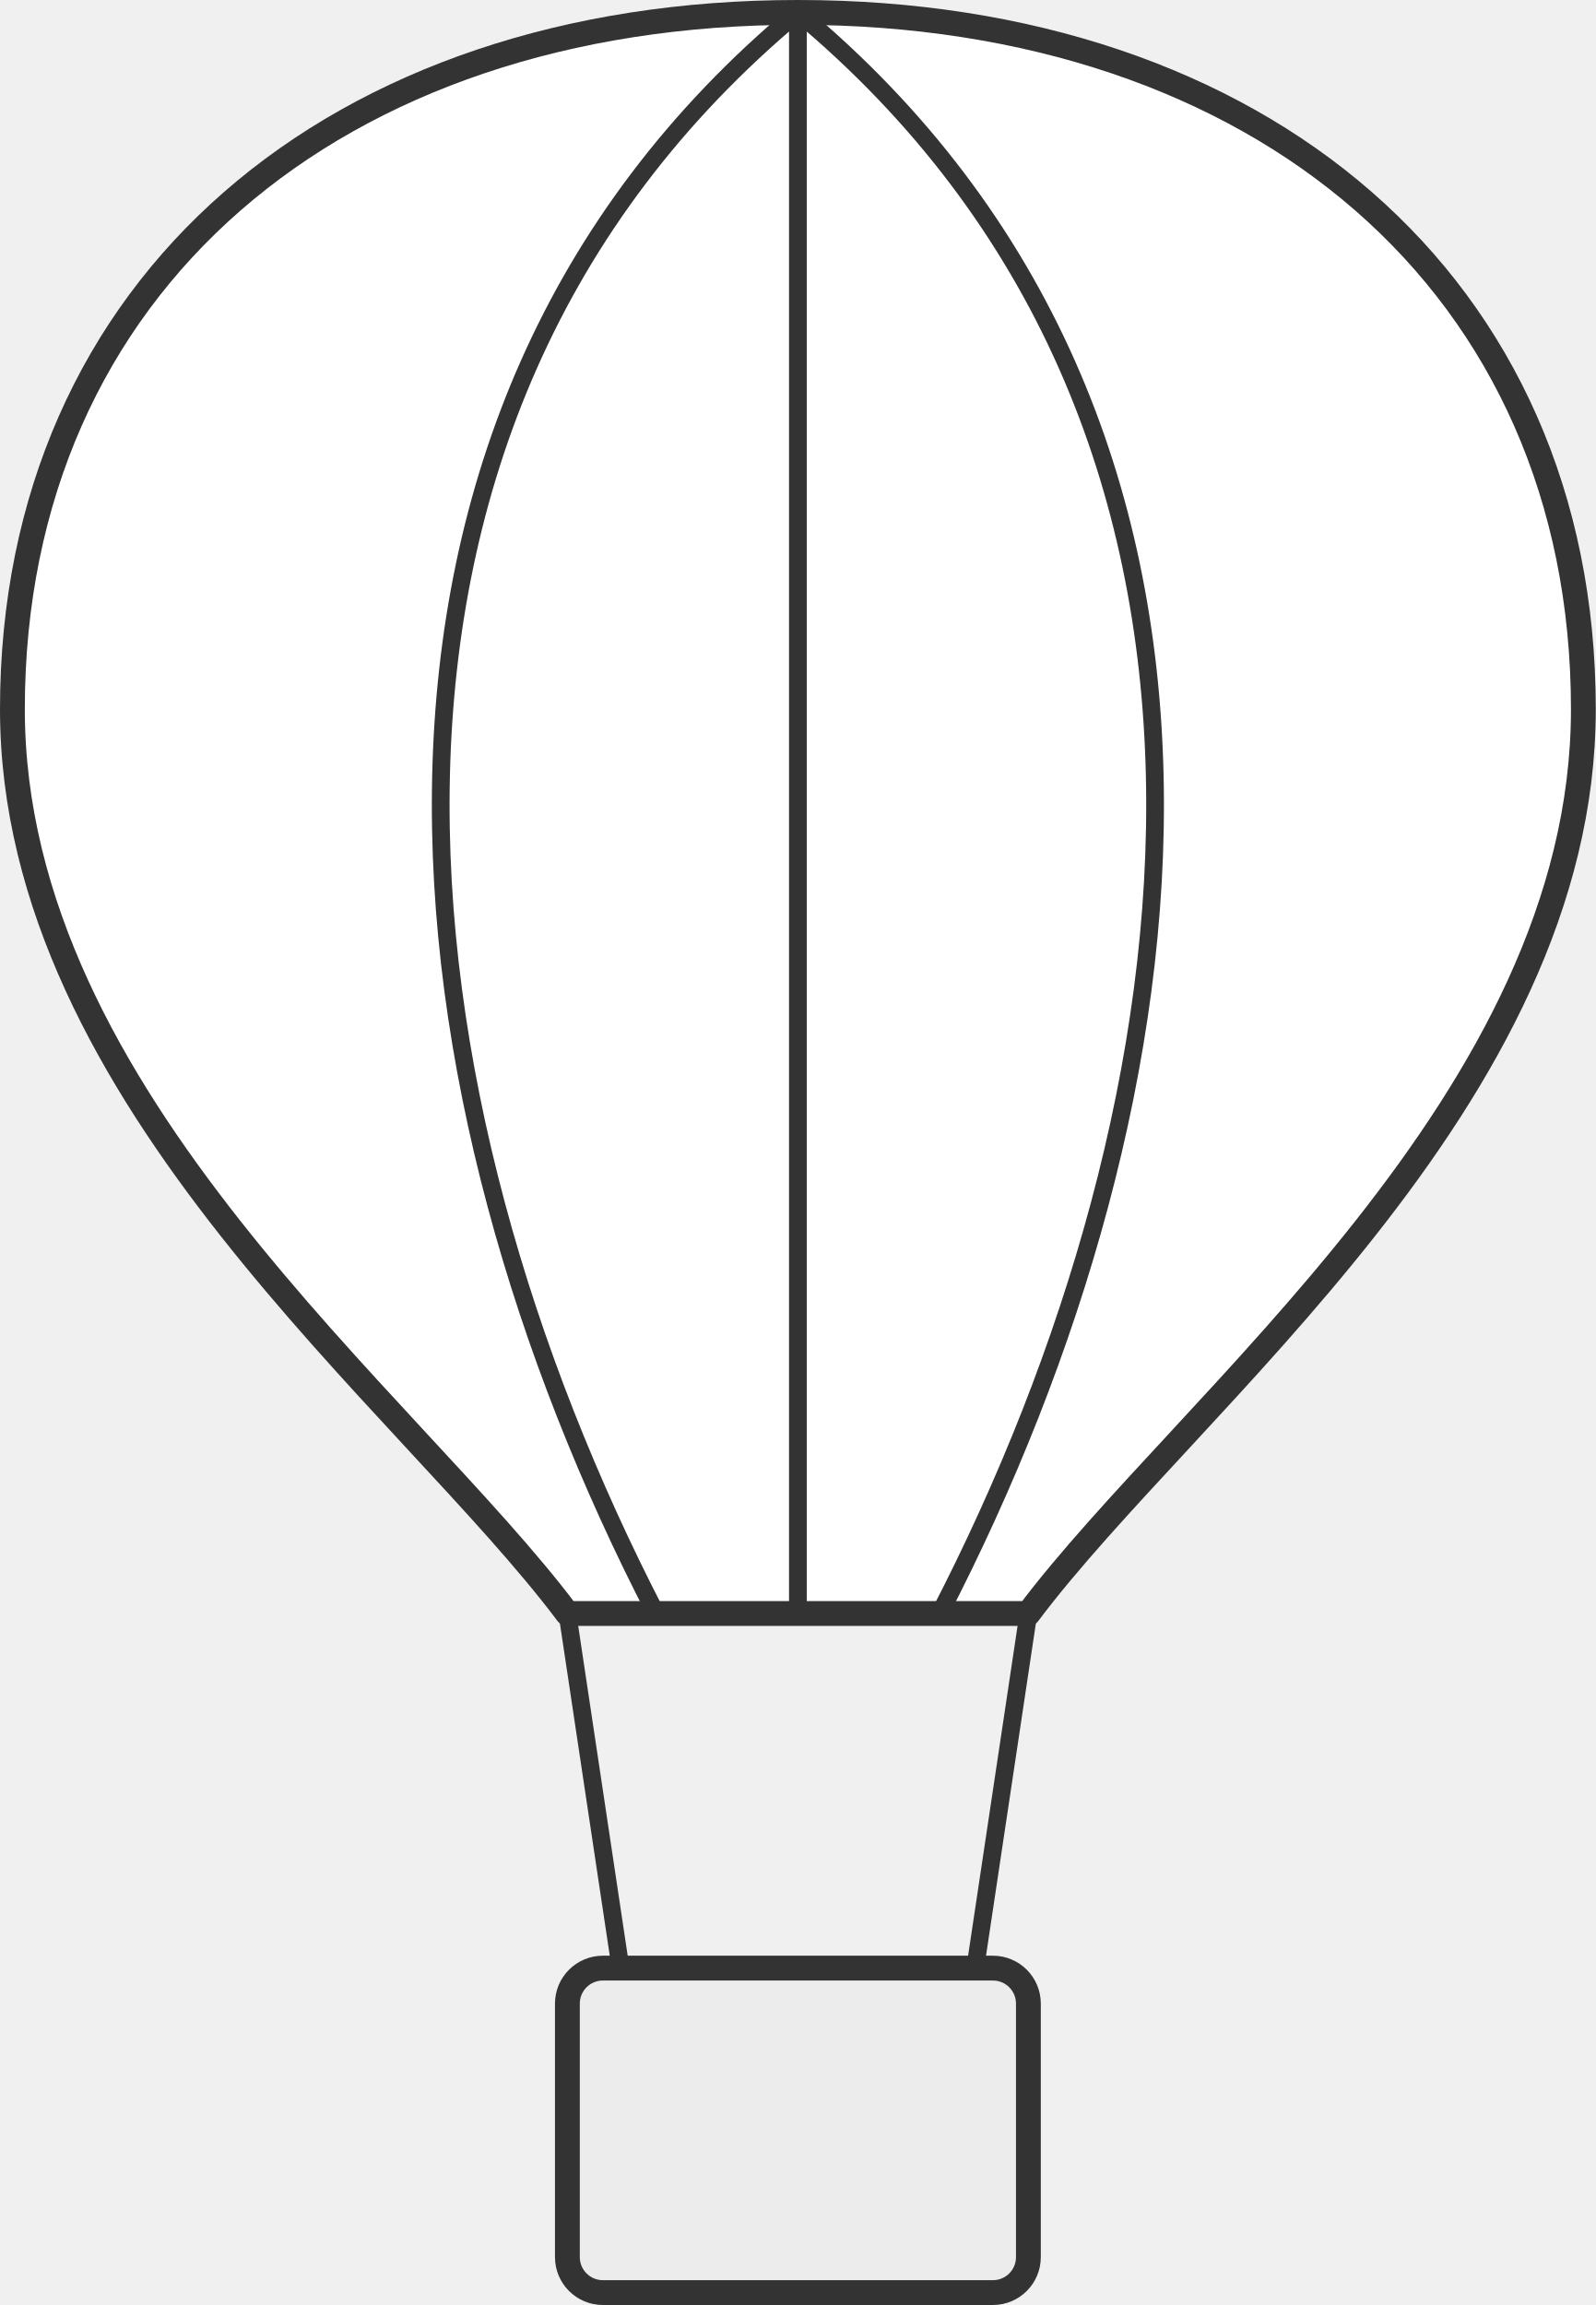
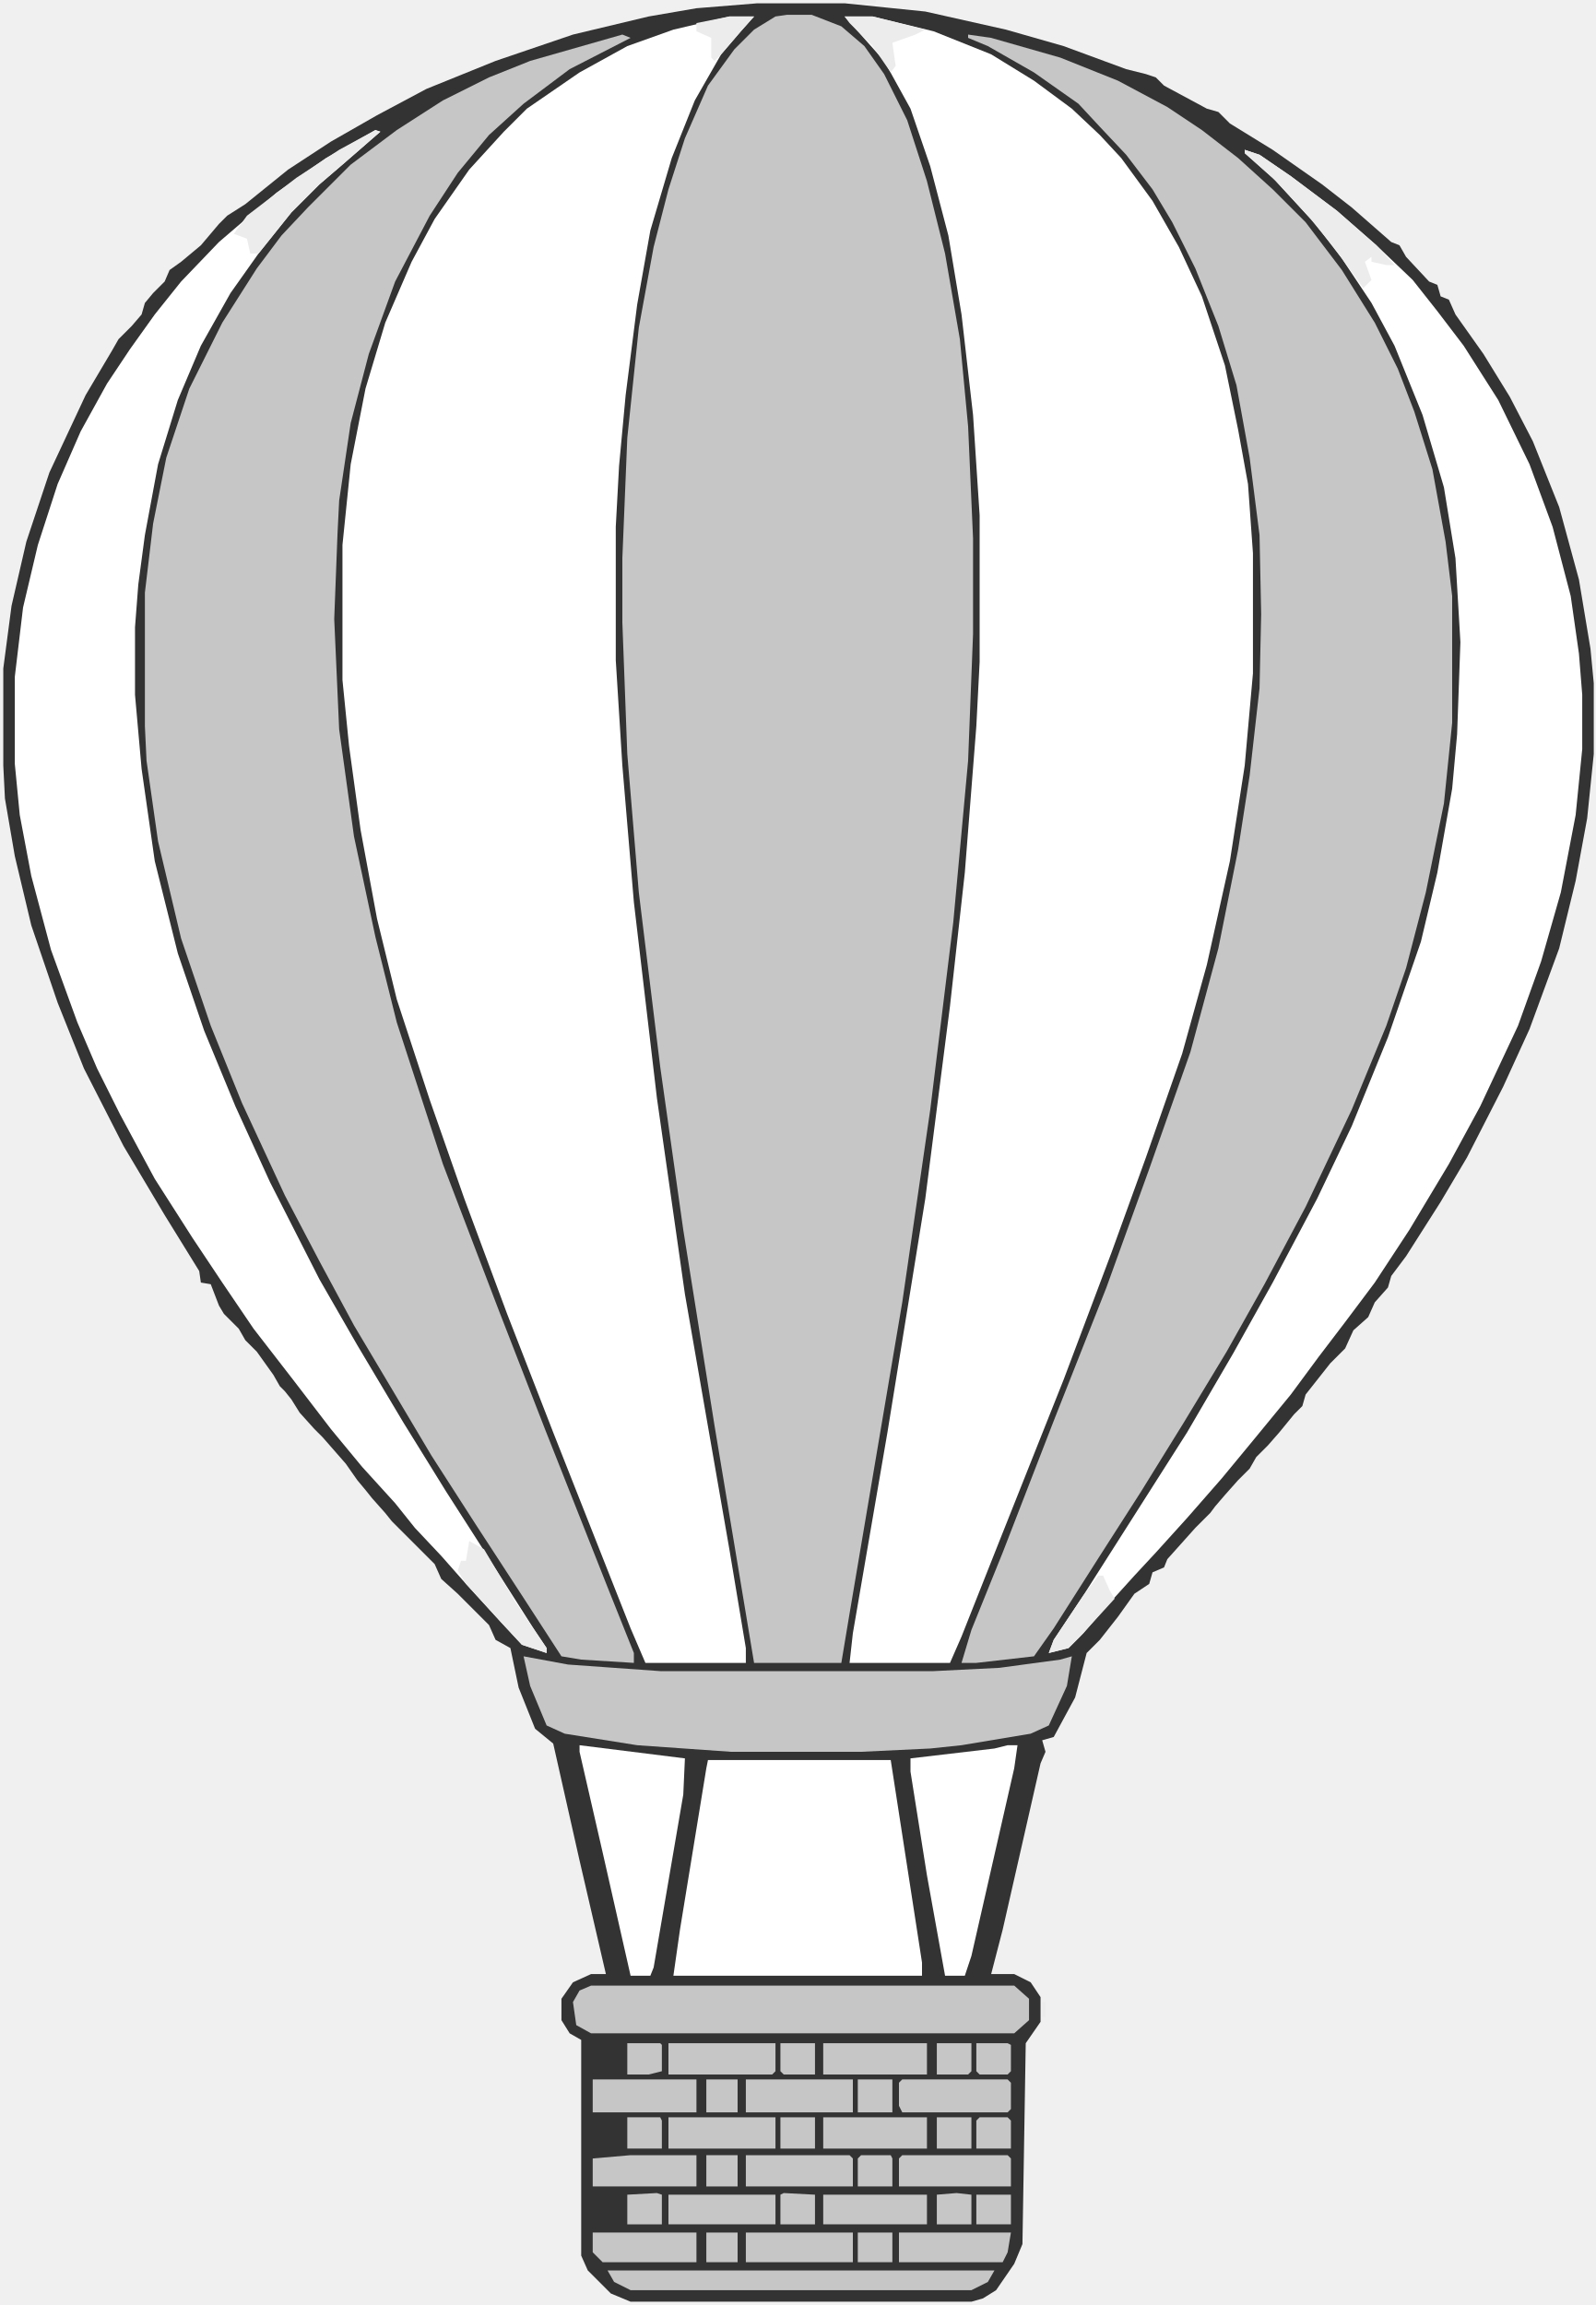
- <svg xmlns="http://www.w3.org/2000/svg" viewBox="0 0 90 130">
-   <path d="M45 0.7 C19 0.7 0.7 16 0.7 40 C0.7 62 23 79 32 91 L58 91 C67 79 89.3 62 89.3 40 C89.3 16 71 0.7 45 0.7 Z" fill="#ffffff" stroke="#333333" stroke-width="1.4" stroke-linejoin="round" stroke-linecap="round" />
-   <path d="M45 0.7 C17 24 22 62 37 91 M45 0.7 C73 24 68 62 53 91 M45 0.7 V91 M32 91 L35 111 M58 91 L55 111" fill="none" stroke="#333333" stroke-width="1" stroke-linejoin="round" stroke-linecap="round" />
-   <rect x="32" y="111" width="26" height="18.3" rx="2" fill="#ececec" stroke="#333333" stroke-width="1.4" stroke-linejoin="round" stroke-linecap="round" />
+ <svg xmlns="http://www.w3.org/2000/svg" viewBox="0 0 96.9 140">
+   <path d="M46 0.2L51.3 0.2L56.2 0.7L61.1 1.8L64.6 2.8L68.4 4.2L69.6 4.5L70.2 4.7L70.7 5.2L73.3 6.6L74 6.8L74.7 7.5L77.3 9.1L80.3 11.2L82.1 12.6L84.5 14.7L85 14.9L85.4 15.6L86.8 17.1L87.3 17.3L87.5 18L88 18.2L88.4 19.1L90.1 21.5L91.7 24.1L93.1 26.8L94.7 30.8L95.9 35.2L96.6 39.4L96.8 41.5L96.8 45.8L96.4 49.7L95.7 53.5L94.7 57.6L92.9 62.5L91.3 66L89.1 70.3L87.5 73L85.4 76.3L84.5 77.5L84.3 78.2L83.5 79.1L83.1 80L82.2 80.8L81.7 81.9L80.8 82.8L79.3 84.7L79.1 85.4L78.6 85.9L77.7 87L77 87.8L76.3 88.5L75.9 89.2L75.2 89.9L74.4 90.8L73.8 91.5L73.5 91.9L72.6 92.8L70.9 94.7L70.7 95.2L70 95.5L69.8 96.2L68.9 96.8L67.9 98.2L66.8 99.6L66 100.4L65.3 103.1L64 105.5L63.3 105.7L63.5 106.4L63.2 107.1L60.9 117.2L60.2 119.9L61.6 119.9L62.6 120.4L63.2 121.3L63.2 122.8L62.3 124.1L62.1 136.3L61.6 137.5L60.5 139.1L59.7 139.6L59 139.8L38.3 139.8L37.1 139.3L36.2 138.4L35.7 137.9L35.3 137L35.3 123.9L34.6 123.5L34.1 122.7L34.1 121.4L34.8 120.4L35.9 119.9L36.8 119.9L35.2 113L33.6 105.9L32.5 105L31.5 102.5L31 100.1L30.1 99.6L29.7 98.7L28.3 97.3L27.8 96.8L26.8 95.9L26.4 95L25 93.6L24.5 93.1L23.8 92.4L23.4 91.9L22.6 91L22.2 90.5L21.7 89.9L21 88.9L19.6 87.3L19.1 86.8L18.2 85.8L17.7 85L17.3 84.5L17 84.2L16.6 83.5L15.6 82.1L14.9 81.4L14.5 80.7L13.6 79.8L13.3 79.3L12.8 78L12.2 77.9L12.1 77.2L10 73.8L7.5 69.6L5.1 64.9L3.5 60.9L1.9 56.2L0.9 52L0.3 48.5L0.2 46.5L0.2 40.6L0.7 36.8L1.6 32.9L3 28.7L5.2 24L6.8 21.3L7.2 20.6L8 19.8L8.6 19.1L8.8 18.4L9.3 17.8L10 17.1L10.3 16.4L11 15.9L12.2 14.9L13.3 13.6L13.8 13.1L14.9 12.4L17.5 10.3L20.1 8.6L22.9 7L25.9 5.4L30.1 3.7L34.8 2.1L39.4 1L42.3 0.5Z" fill="#333333" />
+   <path d="M47.8 0.9L49.3 0.9L51.1 1.6L52.5 2.8L53.7 4.5L55.1 7.3L56.3 11L57.4 15.4L58.3 20.6L58.8 25.9L59.1 32.7L59.1 38.5L58.8 46.2L57.9 56L56.5 67.4L54.8 79.1L51.6 98L51.1 101L45.8 101L43.4 86.6L41.5 74.7L40.1 64.8L38.8 54.2L38.1 45.8L37.8 37.8L37.8 33.9L38.1 26.6L38.8 19.9L39.7 15L40.6 11.5L41.6 8.4L43 5.2L44.6 3L45.8 1.8L47.1 1Z" fill="#c6c6c6" />
+   <path d="M44.3 1L45.8 1L45 1.9L43.8 3.3L42.2 6.1L40.8 9.6L39.5 14L38.7 18.5L38 24L37.6 28.3L37.4 32L37.4 40.1L37.8 46.5L38.5 54.8L39.9 66.7L41.6 78.6L44.3 94.1L45.3 100.1L45.3 101L39.2 101L38.3 98.9L33.6 87L30.8 79.8L28.2 72.8L26.1 66.8L24.1 60.7L22.9 55.8L21.9 50.4L21.2 45.3L20.8 41.3L20.8 33.1L21.3 28.2L22.2 23.6L23.4 19.6L25 15.9L26.4 13.3L28.5 10.3L30.6 8L32 6.6L35.2 4.4L38.1 2.8L40.9 1.8Z" fill="#ffffff" />
+   <path d="M51.3 1L53 1L56.7 1.9L60.2 3.3L62.8 4.9L65.1 6.6L66.8 8.2L68.1 9.6L70 12.2L71.6 15L73 18L74.4 22.2L75.2 26.1L75.8 29.4L76.1 33.6L76.1 40.9L75.6 46.5L74.7 52.3L73.3 58.6L71.8 64L69.6 70.3L67.5 76.1L64.6 83.8L60.7 93.6L58.4 99.4L57.7 101L51.6 101L51.8 99.2L53.9 87L56.2 72.8L57.7 61.1L58.6 53L59.3 44.1L59.5 40.2L59.5 31.3L59.1 25.2L58.4 19.1L57.6 14.3L56.5 10.1L55.3 6.6L53.7 3.7L52.1 1.9Z" fill="#ffffff" />
+   <path d="M58.8 2.1L60.2 2.3L64.4 3.5L67.9 4.9L70.9 6.5L73 7.9L75.2 9.6L77.3 11.5L79.3 13.5L81.5 16.4L83.5 19.6L84.9 22.4L85.9 25L87 28.5L87.8 32.9L88.2 36.2L88.2 43.9L87.7 48.8L86.6 54.2L85.4 58.8L84.2 62.3L82.1 67.4L79.3 73.3L76.8 78L74.5 82.1L71.9 86.4L69.3 90.6L66.8 94.5L64 98.9L62.8 100.6L59.3 101L58.4 101L59 99L60.9 94.3L64 86.3L67.2 78.2L69.8 71L72.3 63.9L74 57.6L75.2 51.6L75.9 47.1L76.5 41.8L76.6 37.3L76.5 32.5L75.9 27.8L75.1 23.4L74 19.8L72.6 16.3L71.2 13.5L70 11.5L68.4 9.4L66.8 7.7L65.5 6.3L62.8 4.4L60 2.8L58.8 2.3Z" fill="#c6c6c6" />
+   <path d="M37.8 2.1L38.3 2.3L34.6 4.2L31.8 6.3L29.7 8.2L27.8 10.5L26.1 13.1L24 17.1L22.4 21.5L21.3 25.7L20.6 30.4L20.5 32.4L20.3 37.6L20.6 44.3L21.5 50.8L22.8 56.9L24.1 62.1L26.9 70.7L30.3 79.6L33.1 86.8L36.9 96.4L38.5 100.4L38.5 101L35.3 100.8L34.1 100.6L31.7 96.9L28.9 92.6L26.2 88.4L24 84.7L21.5 80.5L19.4 76.6L17.3 72.6L14.7 67L12.8 62.3L11 57L9.6 51.1L8.9 46.2L8.8 44.1L8.8 36L9.3 31.8L10.1 27.8L11.5 23.6L13.5 19.6L15.6 16.3L17.1 14.3L18.7 12.6L21.3 10L24.1 7.9L26.9 6.1L29.7 4.7L32.2 3.7L37.1 2.3Z" fill="#c6c6c6" />
+   <path d="M22.8 7.9L23.1 8L20.8 10L19.4 11.2L17.7 12.9L15.7 15.4L14 17.8L12.2 21L10.8 24.3L9.6 28.2L8.8 32.5L8.4 35.5L8.2 38.1L8.2 42.2L8.6 46.7L9.4 52.3L10.8 57.9L12.4 62.6L14.3 67.2L16.4 71.8L19.4 77.7L21.7 81.7L24.5 86.4L27.1 90.6L29.6 94.5L32.4 98.9L33.2 100.1L33.2 100.4L31.7 99.9L30.4 98.5L28.3 96.2L26.8 94.5L25.2 92.8L24 91.3L22 89.1L20.1 86.8L17.8 83.8L15.4 80.7L13.5 77.9L11.7 75.2L9.4 71.6L7.3 67.7L5.9 64.9L4.7 62.1L3.1 57.7L1.9 53.2L1.2 49.5L0.9 46.4L0.9 41.1L1.4 36.9L2.3 33.1L3.5 29.4L4.9 26.2L6.5 23.3L7.9 21.2L9.4 19.1L11 17.1L13.3 14.7L14.7 13.5L16.8 11.7L19.8 9.6Z" fill="#ffffff" />
+   <path d="M75.6 9.1L76.5 9.4L78.4 10.7L81.2 12.8L83.6 14.9L85.8 17L87.3 18.9L88.9 21L91 24.3L92.9 28.2L94.3 32L95.4 36.2L95.9 39.7L96.1 42.2L96.1 45.5L95.7 49.5L94.8 54.2L93.6 58.4L92.2 62.3L89.9 67.2L88 70.7L85.6 74.7L83.5 77.9L81.7 80.3L80.1 82.4L78.4 84.7L76.1 87.5L74.2 89.8L72.1 92.2L70.2 94.3L68.9 95.7L67 97.8L65.8 99.2L64.9 100.1L63.7 100.4L64 99.6L65.8 96.9L67.9 93.6L70 90.3L72.1 87L74.9 82.2L77.3 77.9L80 72.8L82.1 68.4L84.3 63L86.3 57.2L87.3 53L88.2 47.9L88.5 44.6L88.7 39L88.4 33.9L87.7 29.6L86.4 25.2L84.7 21L83.3 18.4L81.5 15.7L79.8 13.5L77.3 10.8L75.6 9.3Z" fill="#ffffff" />
+   <path d="M43 106.9L54.1 106.9L56 119.2L56 120L40.9 120L41.3 117.2L42.9 107.4Z" fill="#ffffff" />
+   <path d="M31.8 100.6L34.5 101.1L40.1 101.5L56.7 101.5L60.7 101.3L64.4 100.8L65.1 100.6L64.8 102.4L63.7 104.8L62.6 105.3L58.4 106L56.5 106.2L52.3 106.4L44.4 106.4L38.7 106L34.3 105.3L33.2 104.8L32.2 102.4Z" fill="#c6c6c6" />
+   <path d="M35.9 120.6L61.6 120.6L62.5 121.4L62.5 122.7L61.6 123.5L35.9 123.5L35 123L34.8 121.6L35.2 120.9Z" fill="#c6c6c6" />
+   <path d="M61.2 106L61.8 106L61.6 107.4L59 118.8L58.6 120L57.4 120L56.3 113.9L55.3 107.6L55.3 106.8L60.4 106.2Z" fill="#ffffff" />
+   <path d="M35.2 106L41.6 106.8L41.5 109L39.7 119.5L39.5 120L38.3 120L36.6 112.5L35.2 106.4Z" fill="#ffffff" />
+   <path d="M36.9 137.9L60.4 137.9L60 138.6L59 139.1L38.3 139.1L37.3 138.6Z" fill="#c6c6c6" />
+   <path d="M54.8 126.3L61.2 126.3L61.4 126.5L61.4 128.1L61.2 128.3L54.8 128.3L54.6 127.9L54.6 126.5Z" fill="#c6c6c6" />
+   <path d="M75.6 9.1L76.5 9.4L78.4 10.7L81.2 12.8L83.6 14.9L84.7 16.1L84.2 16.1L83.3 15.9L83.3 15.6L82.9 15.9L83.3 17L82.8 17.5L81 15L79.6 13.3L77.5 11L75.6 9.3Z" fill="#ececec" />
+   <path d="M40.6 128.6L47.1 128.6L47.1 130.5L40.6 130.5Z" fill="#c6c6c6" />
+   <path d="M45.3 126.3L51.8 126.3L51.8 128.3L45.3 128.3Z" fill="#c6c6c6" />
+   <path d="M40.6 124.1L47.1 124.1L47.1 125.8L46.9 126L40.6 126Z" fill="#c6c6c6" />
+   <path d="M54.8 130.9L61.2 130.9L61.4 131.1L61.4 132.8L54.6 132.8L54.6 131.1Z" fill="#c6c6c6" />
+   <path d="M50 128.6L56.3 128.6L56.3 130.5L50 130.5Z" fill="#c6c6c6" />
+   <path d="M36 126.3L42.3 126.3L42.3 128.3L36 128.3Z" fill="#c6c6c6" />
+   <path d="M45.3 130.9L51.6 130.9L51.8 131.1L51.8 132.8L45.3 132.8Z" fill="#c6c6c6" />
+   <path d="M50 124.1L56.3 124.1L56.3 126L50 126Z" fill="#c6c6c6" />
+   <path d="M54.6 135.6L61.4 135.6L61.2 136.8L60.9 137.4L54.6 137.4Z" fill="#c6c6c6" />
+   <path d="M45.3 135.6L51.8 135.6L51.8 137.4L45.3 137.4Z" fill="#c6c6c6" />
+   <path d="M40.6 133.3L47.1 133.3L47.1 135.1L40.6 135.1Z" fill="#c6c6c6" />
+   <path d="M38.3 130.9L42.3 130.9L42.3 132.8L36 132.8L36 131.1Z" fill="#c6c6c6" />
+   <path d="M22.8 7.9L23.1 8L20.8 10L19.4 11.2L17.7 12.9L15.7 15.4L15.2 15.4L15 14.5L14.2 14.2L15 13.1L18 10.8L20.6 9.1Z" fill="#ececec" />
+   <path d="M50 133.3L56.3 133.3L56.3 135.1L50 135.1Z" fill="#c6c6c6" />
+   <path d="M36 135.6L42.3 135.6L42.3 137.4L36.6 137.4L36 136.8Z" fill="#c6c6c6" />
+   <path d="M28.5 93.6L29.4 94.1L31.3 97.3L33.2 100.1L33.2 100.4L31.7 99.9L30.4 98.5L28.3 96.2L27.8 95.4L28 94.8L28.3 94.8Z" fill="#ececec" />
+   <path d="M66.7 95.7L67 95.7L67.4 96.6L67.7 97.1L65.6 99.4L64.9 100.1L63.7 100.4L64 99.6L65.8 96.9Z" fill="#ececec" />
+   <path d="M51.3 1L53 1L56.2 1.8L55.6 2.1L54.2 2.6L54.4 4L54.1 4.4L53 2.8L51.6 1.4Z" fill="#ececec" />
+   <path d="M56.9 128.6L59 128.6L59 130.5L56.9 130.5Z" fill="#c6c6c6" />
+   <path d="M47.4 128.6L49.5 128.6L49.5 130.5L47.4 130.5Z" fill="#c6c6c6" />
+   <path d="M52.1 126.3L54.2 126.3L54.2 128.3L52.1 128.3Z" fill="#c6c6c6" />
+   <path d="M38.1 128.6L40.1 128.6L40.2 128.8L40.2 130.5L38.1 130.5Z" fill="#c6c6c6" />
+   <path d="M56.9 124.1L59 124.1L59 125.8L58.8 126L56.9 126Z" fill="#c6c6c6" />
+   <path d="M47.4 124.1L49.5 124.1L49.5 126L47.6 126L47.4 125.8Z" fill="#c6c6c6" />
+   <path d="M52.3 130.9L54.1 130.9L54.2 131.1L54.2 132.8L52.1 132.8L52.1 131.1Z" fill="#c6c6c6" />
+   <path d="M59.5 128.6L61.2 128.6L61.4 128.8L61.4 130.5L59.3 130.5L59.3 128.8Z" fill="#c6c6c6" />
+   <path d="M59.3 124.1L61.2 124.1L61.4 124.2L61.4 125.8L61.2 126L59.5 126L59.3 125.8Z" fill="#c6c6c6" />
+   <path d="M38.1 124.1L40.1 124.1L40.2 124.2L40.2 125.8L39.4 126L38.1 126Z" fill="#c6c6c6" />
+   <path d="M58.1 133.2L59 133.3L59 135.1L56.9 135.1L56.9 133.3Z" fill="#c6c6c6" />
+   <path d="M44.3 1L45.8 1L45 1.9L43.8 3.3L43.4 3.7L43.2 3.5L43.2 2.3L42.3 1.9L42.3 1.4Z" fill="#ececec" />
+   <path d="M47.6 133.2L49.5 133.3L49.5 135.1L47.4 135.1L47.4 133.3Z" fill="#c6c6c6" />
+   <path d="M39.9 133.2L40.2 133.3L40.2 135.1L38.1 135.1L38.1 133.3Z" fill="#c6c6c6" />
+   <path d="M42.9 126.3L44.8 126.3L44.8 128.3L42.9 128.3Z" fill="#c6c6c6" />
+   <path d="M52.1 135.6L54.2 135.6L54.2 137.4L52.1 137.4Z" fill="#c6c6c6" />
+   <path d="M59.3 133.3L61.4 133.3L61.4 135.1L59.3 135.1Z" fill="#c6c6c6" />
+   <path d="M42.9 130.9L44.8 130.9L44.8 132.8L42.9 132.8Z" fill="#c6c6c6" />
+   <path d="M42.9 135.6L44.8 135.6L44.8 137.4L42.9 137.4Z" fill="#c6c6c6" />
+   <path d="M51.8 0L53.2 0L53.2 0.2L51.8 0.2Z" fill="#ececec" />
+   <path d="M44.3 0L45.7 0L45.7 0.2L44.3 0.2Z" fill="#ececec" />
+   <path d="M63.3 121.6L63.5 121.6L63.5 122.5L63.3 122.5Z" fill="#ececec" />
</svg>
